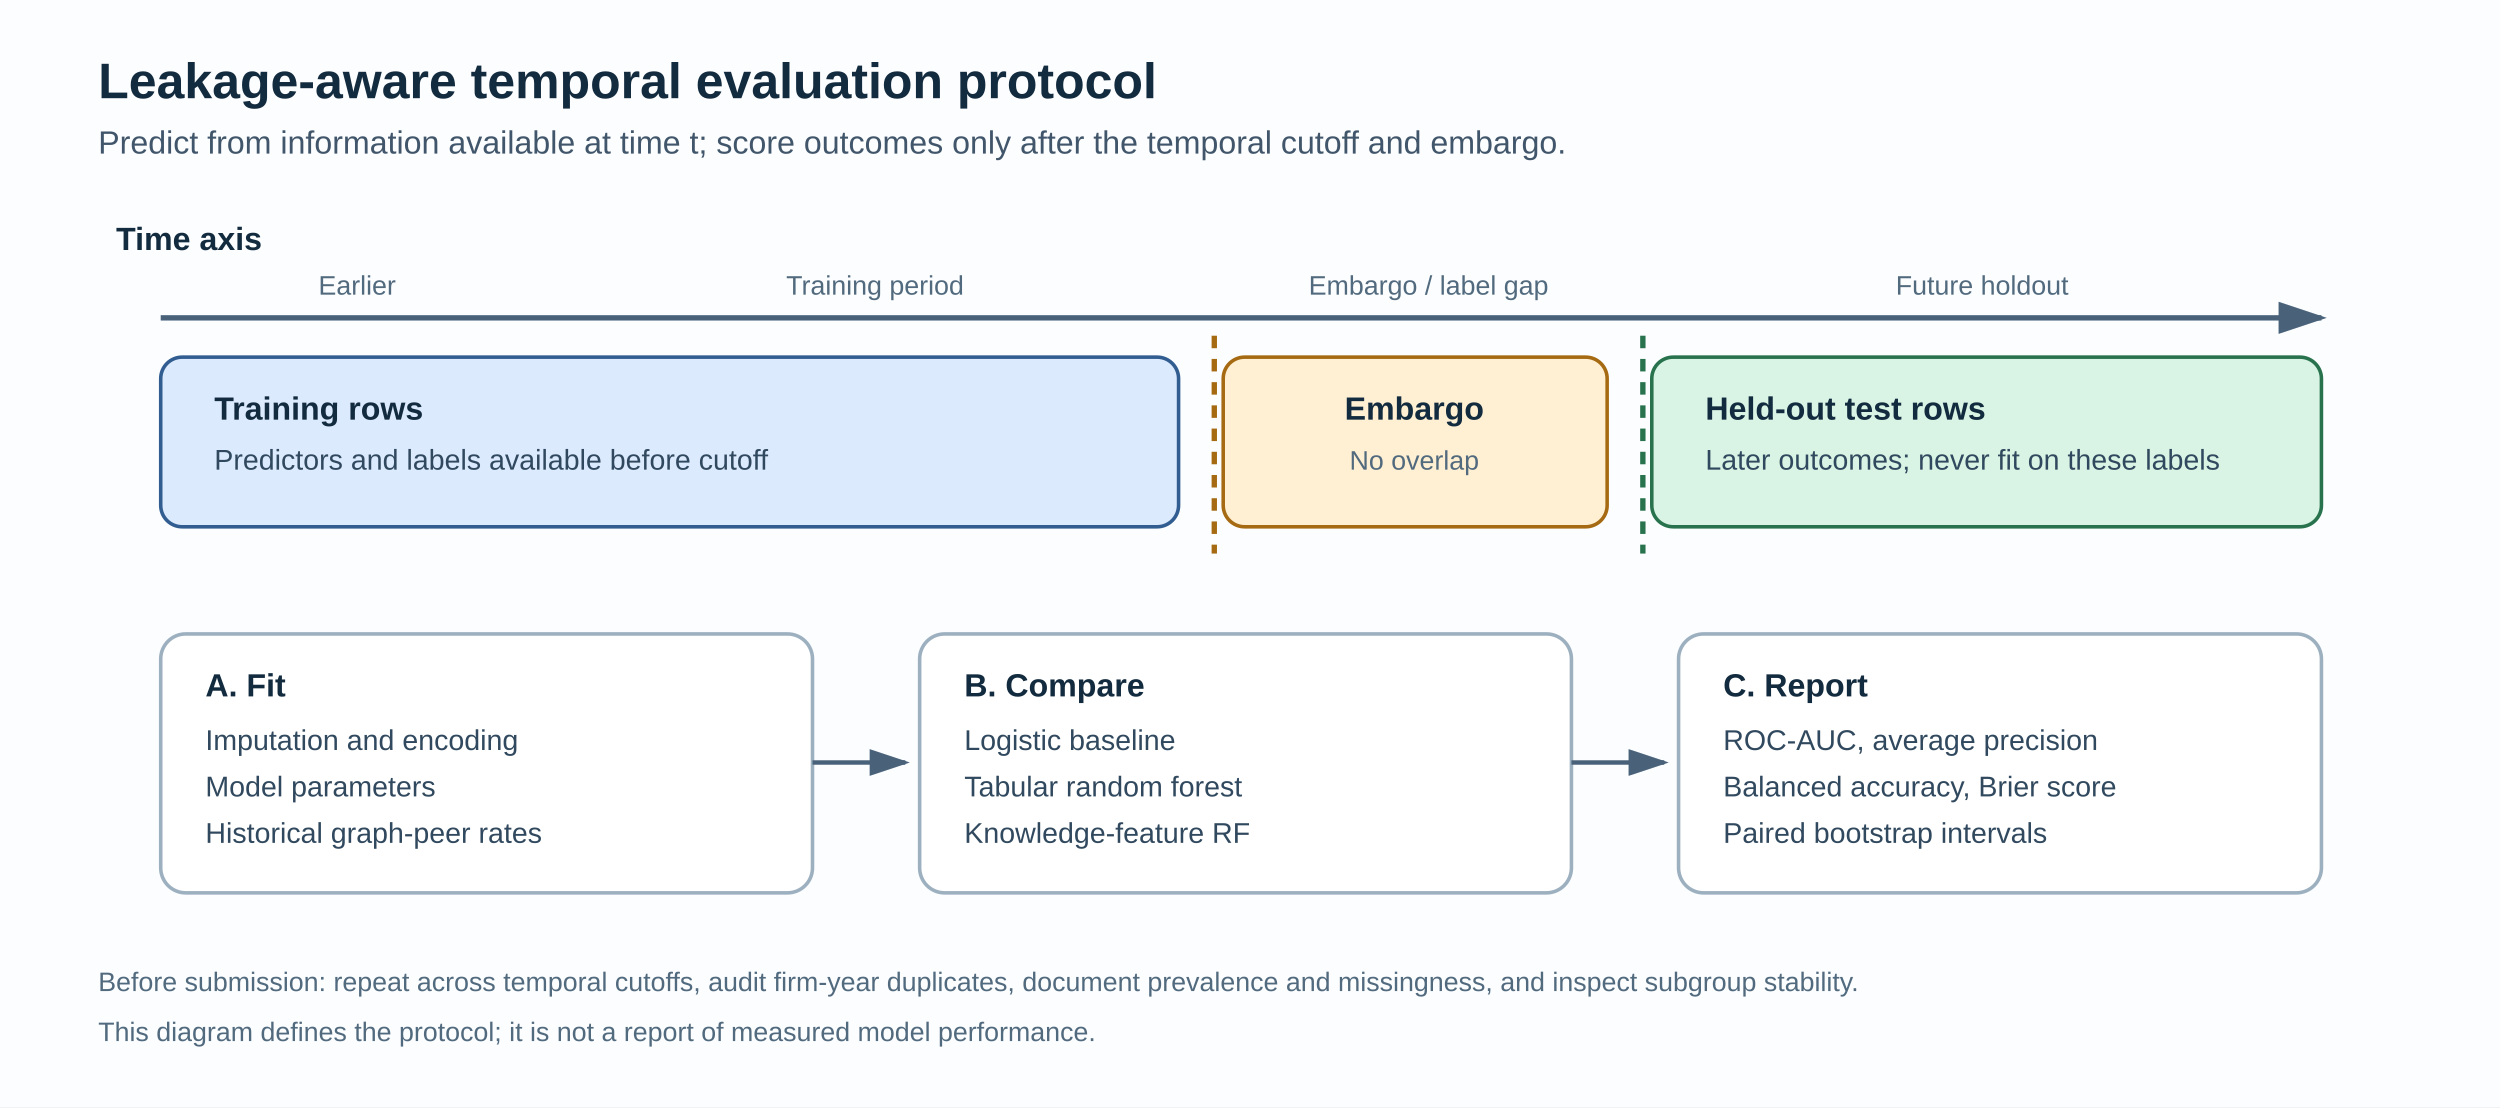
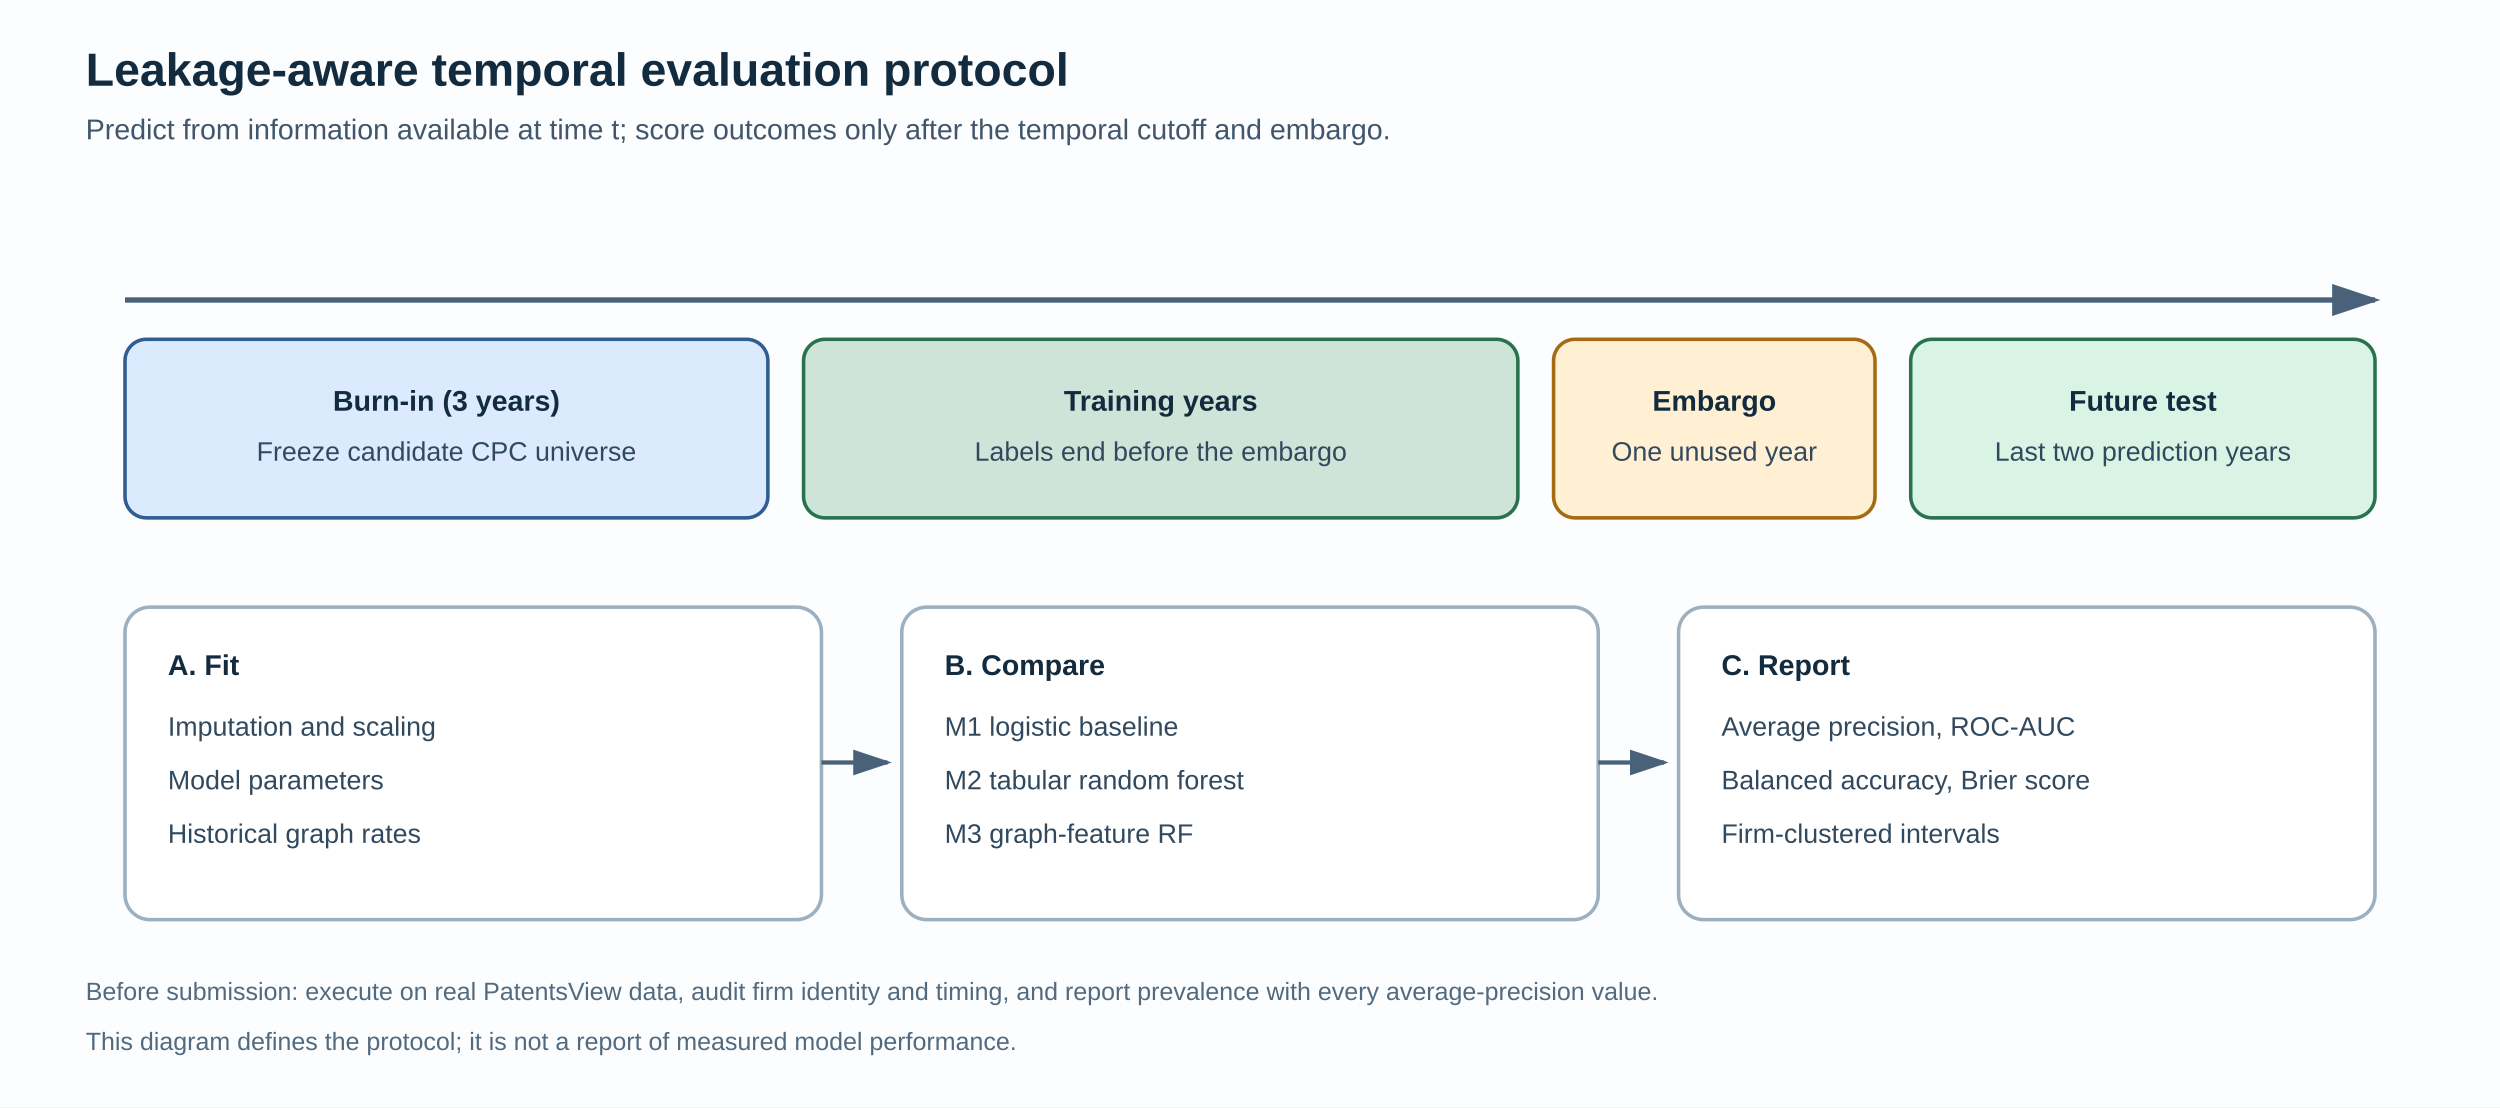
<svg xmlns="http://www.w3.org/2000/svg" width="1400" height="620" viewBox="0 0 1400 620">
  <defs>
-     <style>.h{font:700 28px Arial;fill:#132b3e}.sub{font:18px Arial;fill:#41566a}.lab{font:700 18px Arial;fill:#132b3e}.txt{font:16px Arial;fill:#31495e}.note{font:15px Arial;fill:#526a7e}</style>
+     <style>
+       .h{font:700 26px Arial,sans-serif;fill:#132b3e}
+       .sub{font:16px Arial,sans-serif;fill:#41566a}
+       .lab{font:700 16px Arial,sans-serif;fill:#132b3e}
+       .txt{font:15px Arial,sans-serif;fill:#31495e}
+       .note{font:14px Arial,sans-serif;fill:#526a7e}
+     </style>
    <marker id="arr" markerWidth="10" markerHeight="10" refX="8" refY="3" orient="auto">
      <path d="M0,0 L0,6 L9,3 z" fill="#49627a" />
    </marker>
  </defs>
  <rect width="1400" height="620" fill="#fbfdff" />
-   <text x="55" y="55" class="h">Leakage-aware temporal evaluation protocol</text>
-   <text x="55" y="86" class="sub">Predict from information available at time t; score outcomes only after the temporal cutoff and embargo.</text>
-   <text x="65" y="140" class="lab">Time axis</text>
-   <path d="M90 178 H1300" stroke="#49627a" stroke-width="3" marker-end="url(#arr)" />
-   <g class="note" text-anchor="middle">
-     <text x="200" y="165">Earlier</text>
-     <text x="490" y="165">Training period</text>
-     <text x="800" y="165">Embargo / label gap</text>
-     <text x="1110" y="165">Future holdout</text>
-   </g>
-   <rect x="90" y="200" width="570" height="95" rx="12" fill="#dceafe" stroke="#315d91" stroke-width="2" />
-   <text x="120" y="235" class="lab">Training rows</text>
-   <text x="120" y="263" class="txt">Predictors and labels available before cutoff</text>
-   <rect x="685" y="200" width="215" height="95" rx="12" fill="#fff0d4" stroke="#a56a12" stroke-width="2" />
-   <text x="792" y="235" class="lab" text-anchor="middle">Embargo</text>
-   <text x="792" y="263" class="note" text-anchor="middle">No overlap</text>
-   <rect x="925" y="200" width="375" height="95" rx="12" fill="#d9f4e5" stroke="#28734d" stroke-width="2" />
-   <text x="955" y="235" class="lab">Held-out test rows</text>
-   <text x="955" y="263" class="txt">Later outcomes; never fit on these labels</text>
-   <path d="M680 188 V310" stroke="#a56a12" stroke-width="3" stroke-dasharray="7 6" />
-   <path d="M920 188 V310" stroke="#28734d" stroke-width="3" stroke-dasharray="7 6" />
-   <rect x="90" y="355" width="365" height="145" rx="14" fill="#fff" stroke="#9db0c0" stroke-width="2" />
-   <text x="115" y="390" class="lab">A. Fit</text>
-   <text x="115" y="420" class="txt">Imputation and encoding</text>
-   <text x="115" y="446" class="txt">Model parameters</text>
-   <text x="115" y="472" class="txt">Historical graph-peer rates</text>
-   <rect x="515" y="355" width="365" height="145" rx="14" fill="#fff" stroke="#9db0c0" stroke-width="2" />
-   <text x="540" y="390" class="lab">B. Compare</text>
-   <text x="540" y="420" class="txt">Logistic baseline</text>
-   <text x="540" y="446" class="txt">Tabular random forest</text>
-   <text x="540" y="472" class="txt">Knowledge-feature RF</text>
-   <rect x="940" y="355" width="360" height="145" rx="14" fill="#fff" stroke="#9db0c0" stroke-width="2" />
-   <text x="965" y="390" class="lab">C. Report</text>
-   <text x="965" y="420" class="txt">ROC-AUC, average precision</text>
-   <text x="965" y="446" class="txt">Balanced accuracy, Brier score</text>
-   <text x="965" y="472" class="txt">Paired bootstrap intervals</text>
-   <path d="M455 427 H507" stroke="#49627a" stroke-width="2.5" marker-end="url(#arr)" />
-   <path d="M880 427 H932" stroke="#49627a" stroke-width="2.5" marker-end="url(#arr)" />
-   <text x="55" y="555" class="note">Before submission: repeat across temporal cutoffs, audit firm-year duplicates, document prevalence and missingness, and inspect subgroup stability.</text>
-   <text x="55" y="583" class="note">This diagram defines the protocol; it is not a report of measured model performance.</text>
+   <text x="48" y="48" class="h">Leakage-aware temporal evaluation protocol</text>
+   <text x="48" y="78" class="sub">Predict from information available at time t; score outcomes only after the temporal cutoff and embargo.</text>
+   <path d="M70 168 H1330" stroke="#49627a" stroke-width="3" marker-end="url(#arr)" />
+   <rect x="70" y="190" width="360" height="100" rx="12" fill="#dceafe" stroke="#315d91" stroke-width="2" />
+   <text x="250" y="230" text-anchor="middle" class="lab">Burn-in (3 years)</text>
+   <text x="250" y="258" text-anchor="middle" class="txt">Freeze candidate CPC universe</text>
+   <rect x="450" y="190" width="400" height="100" rx="12" fill="#cfe4d8" stroke="#28734d" stroke-width="2" />
+   <text x="650" y="230" text-anchor="middle" class="lab">Training years</text>
+   <text x="650" y="258" text-anchor="middle" class="txt">Labels end before the embargo</text>
+   <rect x="870" y="190" width="180" height="100" rx="12" fill="#fff0d4" stroke="#a56a12" stroke-width="2" />
+   <text x="960" y="230" text-anchor="middle" class="lab">Embargo</text>
+   <text x="960" y="258" text-anchor="middle" class="txt">One unused year</text>
+   <rect x="1070" y="190" width="260" height="100" rx="12" fill="#d9f4e5" stroke="#28734d" stroke-width="2" />
+   <text x="1200" y="230" text-anchor="middle" class="lab">Future test</text>
+   <text x="1200" y="258" text-anchor="middle" class="txt">Last two prediction years</text>
+   <rect x="70" y="340" width="390" height="175" rx="14" fill="#fff" stroke="#9db0c0" stroke-width="2" />
+   <text x="94" y="378" class="lab">A. Fit</text>
+   <text x="94" y="412" class="txt">Imputation and scaling</text>
+   <text x="94" y="442" class="txt">Model parameters</text>
+   <text x="94" y="472" class="txt">Historical graph rates</text>
+   <rect x="505" y="340" width="390" height="175" rx="14" fill="#fff" stroke="#9db0c0" stroke-width="2" />
+   <text x="529" y="378" class="lab">B. Compare</text>
+   <text x="529" y="412" class="txt">M1 logistic baseline</text>
+   <text x="529" y="442" class="txt">M2 tabular random forest</text>
+   <text x="529" y="472" class="txt">M3 graph-feature RF</text>
+   <rect x="940" y="340" width="390" height="175" rx="14" fill="#fff" stroke="#9db0c0" stroke-width="2" />
+   <text x="964" y="378" class="lab">C. Report</text>
+   <text x="964" y="412" class="txt">Average precision, ROC-AUC</text>
+   <text x="964" y="442" class="txt">Balanced accuracy, Brier score</text>
+   <text x="964" y="472" class="txt">Firm-clustered intervals</text>
+   <path d="M460 427 H497" stroke="#49627a" stroke-width="2.4" marker-end="url(#arr)" />
+   <path d="M895 427 H932" stroke="#49627a" stroke-width="2.4" marker-end="url(#arr)" />
+   <text x="48" y="560" class="note">Before submission: execute on real PatentsView data, audit firm identity and timing, and report prevalence with every average-precision value.</text>
+   <text x="48" y="588" class="note">This diagram defines the protocol; it is not a report of measured model performance.</text>
</svg>
